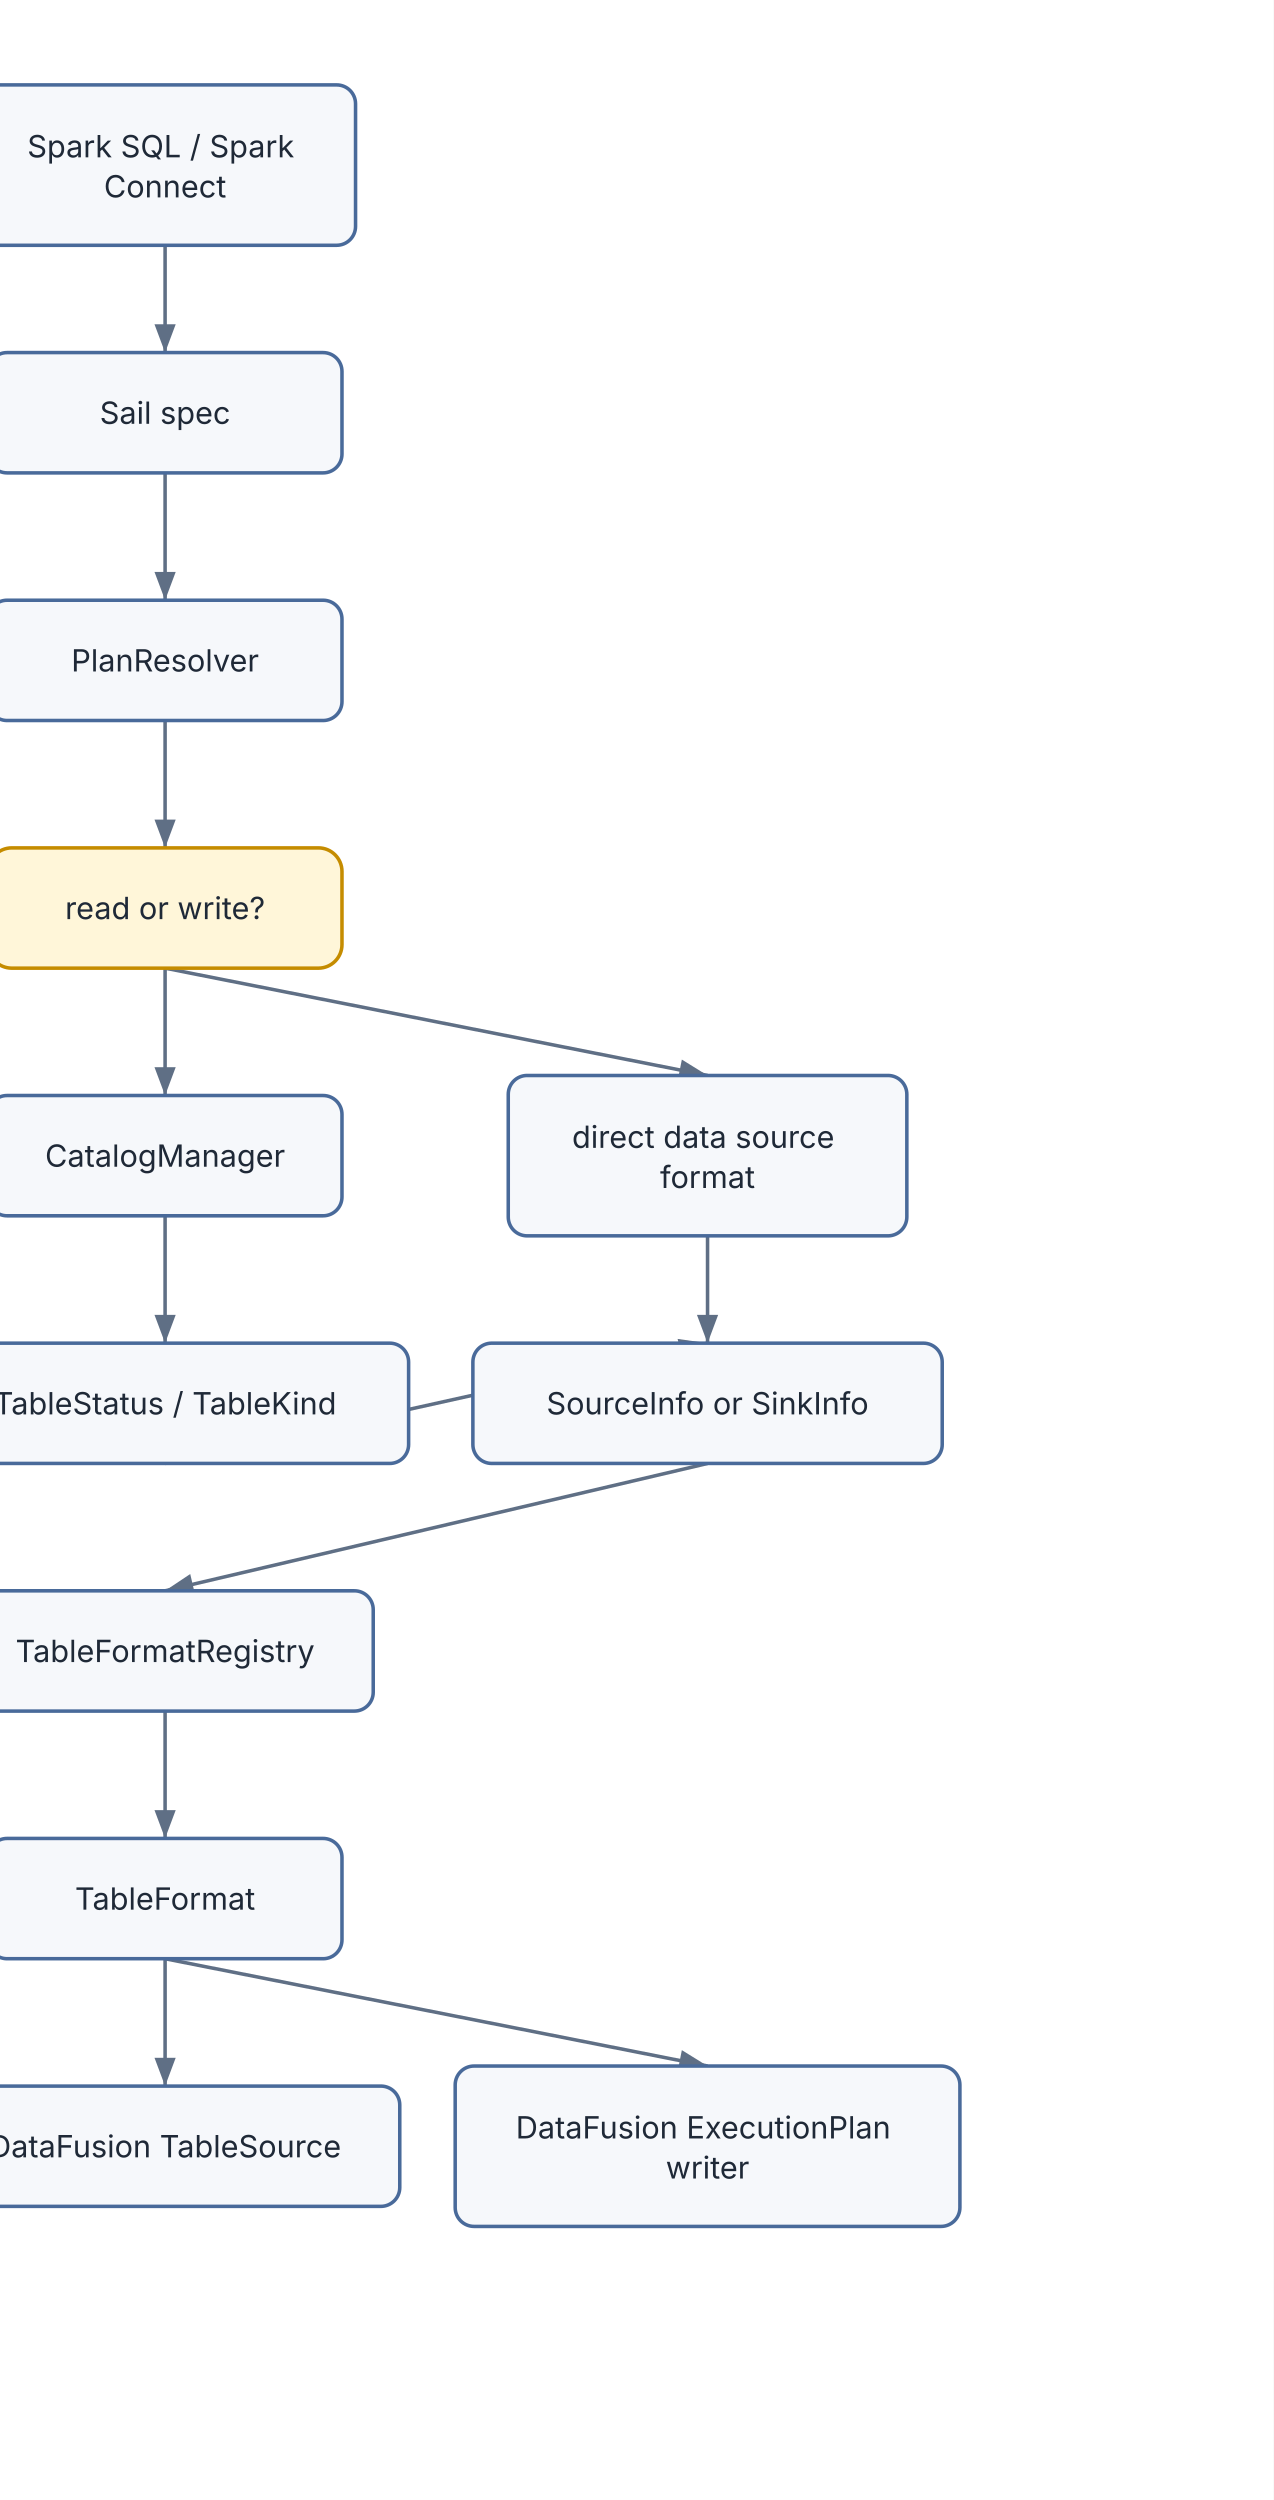
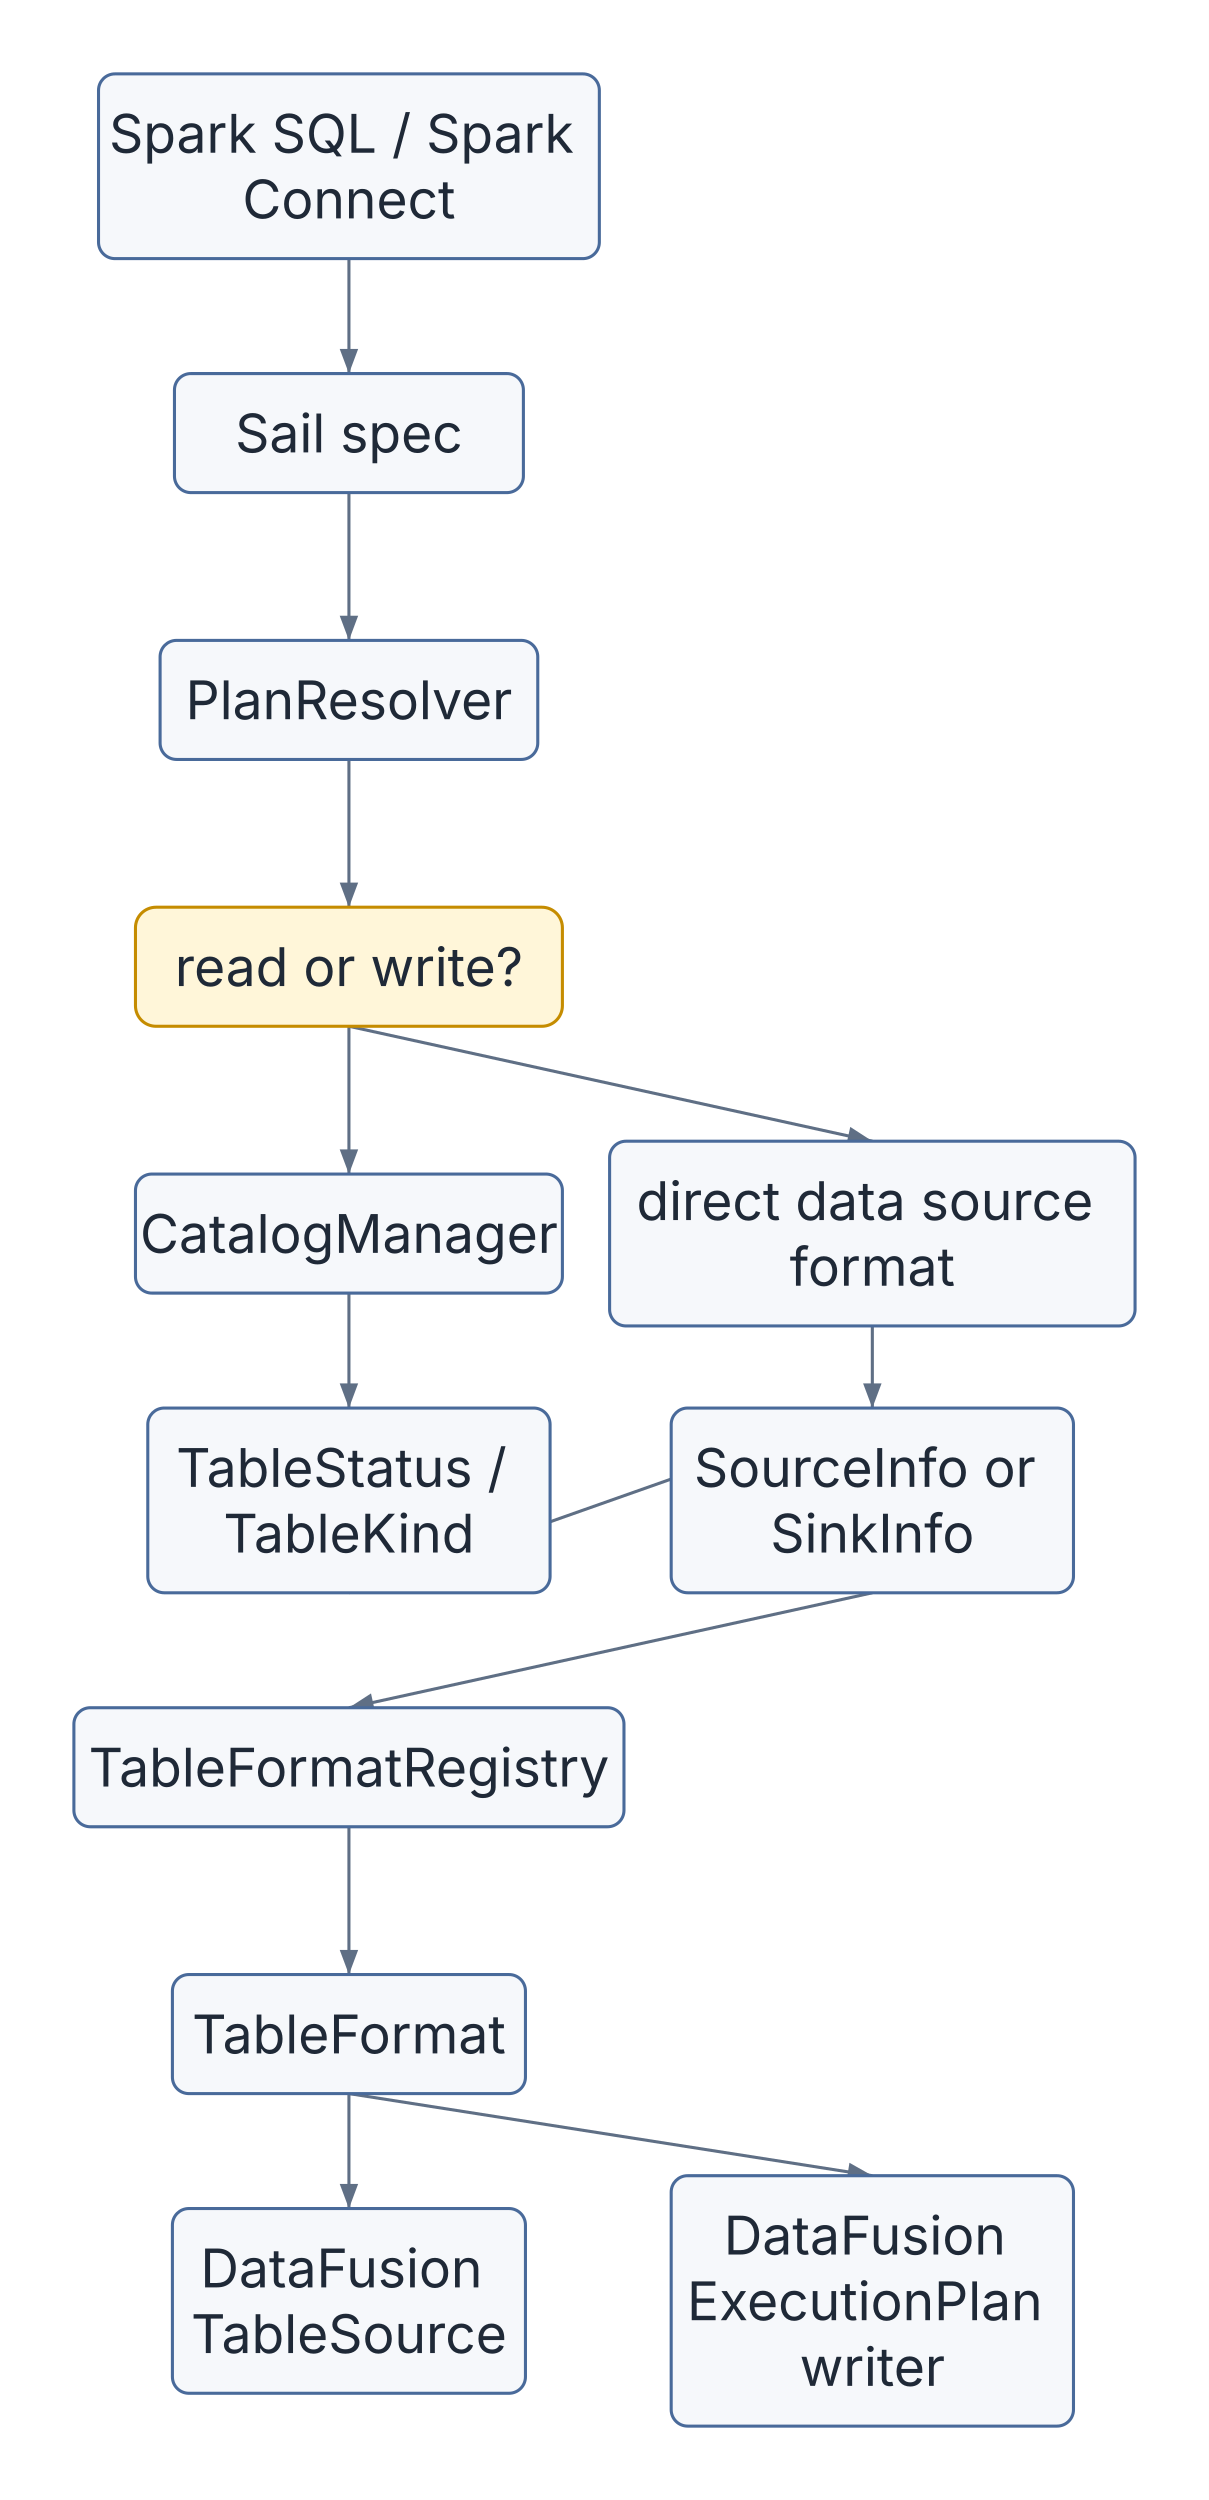
- <svg xmlns="http://www.w3.org/2000/svg" width="540" height="1060" viewBox="0 0 540 1060">
+ <svg xmlns="http://www.w3.org/2000/svg" width="589" height="1218" viewBox="0 0 589 1218">
  <defs>
    <marker id="arrow" markerWidth="10" markerHeight="10" refX="8" refY="3" orient="auto" markerUnits="strokeWidth">
      <path d="M0,0 L0,6 L8,3 z" fill="#5f6f85" />
    </marker>
  </defs>
-   <rect x="0" y="0" width="540" height="1060" fill="white" />
-   <line x1="70" y1="104" x2="70" y2="149.5" stroke="#5f6f85" stroke-width="1.5" marker-end="url(#arrow)" />
-   <line x1="70" y1="200.5" x2="70" y2="254.5" stroke="#5f6f85" stroke-width="1.5" marker-end="url(#arrow)" />
-   <line x1="70" y1="305.5" x2="70" y2="359.5" stroke="#5f6f85" stroke-width="1.5" marker-end="url(#arrow)" />
-   <line x1="70" y1="410.5" x2="70" y2="464.5" stroke="#5f6f85" stroke-width="1.5" marker-end="url(#arrow)" />
-   <line x1="70" y1="410.5" x2="300" y2="456" stroke="#5f6f85" stroke-width="1.5" marker-end="url(#arrow)" />
-   <line x1="70" y1="515.5" x2="70" y2="569.5" stroke="#5f6f85" stroke-width="1.5" marker-end="url(#arrow)" />
-   <line x1="300" y1="524" x2="300" y2="569.5" stroke="#5f6f85" stroke-width="1.5" marker-end="url(#arrow)" />
-   <line x1="70" y1="620.5" x2="300" y2="569.5" stroke="#5f6f85" stroke-width="1.5" marker-end="url(#arrow)" />
-   <line x1="300" y1="620.5" x2="70" y2="674.5" stroke="#5f6f85" stroke-width="1.5" marker-end="url(#arrow)" />
-   <line x1="70" y1="725.5" x2="70" y2="779.5" stroke="#5f6f85" stroke-width="1.5" marker-end="url(#arrow)" />
-   <line x1="70" y1="830.5" x2="70" y2="884.5" stroke="#5f6f85" stroke-width="1.5" marker-end="url(#arrow)" />
-   <line x1="70" y1="830.5" x2="300" y2="876" stroke="#5f6f85" stroke-width="1.5" marker-end="url(#arrow)" />
-   <rect x="-10.75" y="36" width="161.5" height="68" rx="8" fill="#f6f8fb" stroke="#496a9a" stroke-width="1.5" />
-   <text x="70" y="62" text-anchor="middle" dominant-baseline="middle" font-family="Inter, Helvetica, Arial, sans-serif" font-size="13" fill="#1f2937">
-     <tspan x="70" dy="0">Spark SQL / Spark</tspan>
-     <tspan x="70" dy="17">Connect</tspan>
+   <rect x="0" y="0" width="589" height="1218" fill="white" />
+   <line x1="170" y1="126" x2="170" y2="182" stroke="#5f6f85" stroke-width="1.5" marker-end="url(#arrow)" />
+   <line x1="170" y1="240" x2="170" y2="312" stroke="#5f6f85" stroke-width="1.5" marker-end="url(#arrow)" />
+   <line x1="170" y1="370" x2="170" y2="442" stroke="#5f6f85" stroke-width="1.5" marker-end="url(#arrow)" />
+   <line x1="170" y1="500" x2="170" y2="572" stroke="#5f6f85" stroke-width="1.5" marker-end="url(#arrow)" />
+   <line x1="170" y1="500" x2="425" y2="556" stroke="#5f6f85" stroke-width="1.5" marker-end="url(#arrow)" />
+   <line x1="170" y1="630" x2="170" y2="686" stroke="#5f6f85" stroke-width="1.5" marker-end="url(#arrow)" />
+   <line x1="425" y1="646" x2="425" y2="686" stroke="#5f6f85" stroke-width="1.5" marker-end="url(#arrow)" />
+   <line x1="170" y1="776" x2="425" y2="686" stroke="#5f6f85" stroke-width="1.5" marker-end="url(#arrow)" />
+   <line x1="425" y1="776" x2="170" y2="832" stroke="#5f6f85" stroke-width="1.5" marker-end="url(#arrow)" />
+   <line x1="170" y1="890" x2="170" y2="962" stroke="#5f6f85" stroke-width="1.5" marker-end="url(#arrow)" />
+   <line x1="170" y1="1020" x2="170" y2="1076" stroke="#5f6f85" stroke-width="1.5" marker-end="url(#arrow)" />
+   <line x1="170" y1="1020" x2="425" y2="1060" stroke="#5f6f85" stroke-width="1.5" marker-end="url(#arrow)" />
+   <rect x="48" y="36" width="244" height="90" rx="8" fill="#f6f8fb" stroke="#496a9a" stroke-width="1.5" />
+   <text x="170" y="65" text-anchor="middle" dominant-baseline="middle" font-family="Inter, Helvetica, Arial, sans-serif" font-size="26" fill="#1f2937">
+     <tspan x="170" dy="0">Spark SQL / Spark</tspan>
+     <tspan x="170" dy="32">Connect</tspan>
  </text>
-   <rect x="-5" y="149.5" width="150" height="51" rx="8" fill="#f6f8fb" stroke="#496a9a" stroke-width="1.5" />
-   <text x="70" y="175" text-anchor="middle" dominant-baseline="middle" font-family="Inter, Helvetica, Arial, sans-serif" font-size="13" fill="#1f2937">
-     <tspan x="70" dy="0">Sail spec</tspan>
+   <rect x="85" y="182" width="170" height="58" rx="8" fill="#f6f8fb" stroke="#496a9a" stroke-width="1.5" />
+   <text x="170" y="211" text-anchor="middle" dominant-baseline="middle" font-family="Inter, Helvetica, Arial, sans-serif" font-size="26" fill="#1f2937">
+     <tspan x="170" dy="0">Sail spec</tspan>
  </text>
-   <rect x="-5" y="254.5" width="150" height="51" rx="8" fill="#f6f8fb" stroke="#496a9a" stroke-width="1.5" />
-   <text x="70" y="280" text-anchor="middle" dominant-baseline="middle" font-family="Inter, Helvetica, Arial, sans-serif" font-size="13" fill="#1f2937">
-     <tspan x="70" dy="0">PlanResolver</tspan>
+   <rect x="78" y="312" width="184" height="58" rx="8" fill="#f6f8fb" stroke="#496a9a" stroke-width="1.5" />
+   <text x="170" y="341" text-anchor="middle" dominant-baseline="middle" font-family="Inter, Helvetica, Arial, sans-serif" font-size="26" fill="#1f2937">
+     <tspan x="170" dy="0">PlanResolver</tspan>
  </text>
-   <rect x="-5" y="359.5" width="150" height="51" rx="10" fill="#fff6d9" stroke="#c58c00" stroke-width="1.5" />
-   <text x="70" y="385" text-anchor="middle" dominant-baseline="middle" font-family="Inter, Helvetica, Arial, sans-serif" font-size="13" fill="#1f2937">
-     <tspan x="70" dy="0">read or write?</tspan>
+   <rect x="66" y="442" width="208" height="58" rx="10" fill="#fff6d9" stroke="#c58c00" stroke-width="1.5" />
+   <text x="170" y="471" text-anchor="middle" dominant-baseline="middle" font-family="Inter, Helvetica, Arial, sans-serif" font-size="26" fill="#1f2937">
+     <tspan x="170" dy="0">read or write?</tspan>
  </text>
-   <rect x="-5" y="464.5" width="150" height="51" rx="8" fill="#f6f8fb" stroke="#496a9a" stroke-width="1.5" />
-   <text x="70" y="490" text-anchor="middle" dominant-baseline="middle" font-family="Inter, Helvetica, Arial, sans-serif" font-size="13" fill="#1f2937">
-     <tspan x="70" dy="0">CatalogManager</tspan>
+   <rect x="66" y="572" width="208" height="58" rx="8" fill="#f6f8fb" stroke="#496a9a" stroke-width="1.5" />
+   <text x="170" y="601" text-anchor="middle" dominant-baseline="middle" font-family="Inter, Helvetica, Arial, sans-serif" font-size="26" fill="#1f2937">
+     <tspan x="170" dy="0">CatalogManager</tspan>
  </text>
-   <rect x="215.5" y="456" width="169" height="68" rx="8" fill="#f6f8fb" stroke="#496a9a" stroke-width="1.5" />
-   <text x="300" y="482" text-anchor="middle" dominant-baseline="middle" font-family="Inter, Helvetica, Arial, sans-serif" font-size="13" fill="#1f2937">
-     <tspan x="300" dy="0">direct data source</tspan>
-     <tspan x="300" dy="17">format</tspan>
+   <rect x="297" y="556" width="256" height="90" rx="8" fill="#f6f8fb" stroke="#496a9a" stroke-width="1.5" />
+   <text x="425" y="585" text-anchor="middle" dominant-baseline="middle" font-family="Inter, Helvetica, Arial, sans-serif" font-size="26" fill="#1f2937">
+     <tspan x="425" dy="0">direct data source</tspan>
+     <tspan x="425" dy="32">format</tspan>
  </text>
-   <rect x="-33.25" y="569.5" width="206.5" height="51" rx="8" fill="#f6f8fb" stroke="#496a9a" stroke-width="1.5" />
-   <text x="70" y="595" text-anchor="middle" dominant-baseline="middle" font-family="Inter, Helvetica, Arial, sans-serif" font-size="13" fill="#1f2937">
-     <tspan x="70" dy="0">TableStatus / TableKind</tspan>
+   <rect x="72" y="686" width="196" height="90" rx="8" fill="#f6f8fb" stroke="#496a9a" stroke-width="1.5" />
+   <text x="170" y="715" text-anchor="middle" dominant-baseline="middle" font-family="Inter, Helvetica, Arial, sans-serif" font-size="26" fill="#1f2937">
+     <tspan x="170" dy="0">TableStatus /</tspan>
+     <tspan x="170" dy="32">TableKind</tspan>
  </text>
-   <rect x="200.5" y="569.5" width="199" height="51" rx="8" fill="#f6f8fb" stroke="#496a9a" stroke-width="1.5" />
-   <text x="300" y="595" text-anchor="middle" dominant-baseline="middle" font-family="Inter, Helvetica, Arial, sans-serif" font-size="13" fill="#1f2937">
-     <tspan x="300" dy="0">SourceInfo or SinkInfo</tspan>
+   <rect x="327" y="686" width="196" height="90" rx="8" fill="#f6f8fb" stroke="#496a9a" stroke-width="1.5" />
+   <text x="425" y="715" text-anchor="middle" dominant-baseline="middle" font-family="Inter, Helvetica, Arial, sans-serif" font-size="26" fill="#1f2937">
+     <tspan x="425" dy="0">SourceInfo or</tspan>
+     <tspan x="425" dy="32">SinkInfo</tspan>
  </text>
-   <rect x="-18.25" y="674.5" width="176.5" height="51" rx="8" fill="#f6f8fb" stroke="#496a9a" stroke-width="1.5" />
-   <text x="70" y="700" text-anchor="middle" dominant-baseline="middle" font-family="Inter, Helvetica, Arial, sans-serif" font-size="13" fill="#1f2937">
-     <tspan x="70" dy="0">TableFormatRegistry</tspan>
+   <rect x="36" y="832" width="268" height="58" rx="8" fill="#f6f8fb" stroke="#496a9a" stroke-width="1.5" />
+   <text x="170" y="861" text-anchor="middle" dominant-baseline="middle" font-family="Inter, Helvetica, Arial, sans-serif" font-size="26" fill="#1f2937">
+     <tspan x="170" dy="0">TableFormatRegistry</tspan>
  </text>
-   <rect x="-5" y="779.5" width="150" height="51" rx="8" fill="#f6f8fb" stroke="#496a9a" stroke-width="1.5" />
-   <text x="70" y="805" text-anchor="middle" dominant-baseline="middle" font-family="Inter, Helvetica, Arial, sans-serif" font-size="13" fill="#1f2937">
-     <tspan x="70" dy="0">TableFormat</tspan>
+   <rect x="84" y="962" width="172" height="58" rx="8" fill="#f6f8fb" stroke="#496a9a" stroke-width="1.5" />
+   <text x="170" y="991" text-anchor="middle" dominant-baseline="middle" font-family="Inter, Helvetica, Arial, sans-serif" font-size="26" fill="#1f2937">
+     <tspan x="170" dy="0">TableFormat</tspan>
  </text>
-   <rect x="-29.5" y="884.5" width="199" height="51" rx="8" fill="#f6f8fb" stroke="#496a9a" stroke-width="1.5" />
-   <text x="70" y="910" text-anchor="middle" dominant-baseline="middle" font-family="Inter, Helvetica, Arial, sans-serif" font-size="13" fill="#1f2937">
-     <tspan x="70" dy="0">DataFusion TableSource</tspan>
+   <rect x="84" y="1076" width="172" height="90" rx="8" fill="#f6f8fb" stroke="#496a9a" stroke-width="1.5" />
+   <text x="170" y="1105" text-anchor="middle" dominant-baseline="middle" font-family="Inter, Helvetica, Arial, sans-serif" font-size="26" fill="#1f2937">
+     <tspan x="170" dy="0">DataFusion</tspan>
+     <tspan x="170" dy="32">TableSource</tspan>
  </text>
-   <rect x="193" y="876" width="214" height="68" rx="8" fill="#f6f8fb" stroke="#496a9a" stroke-width="1.5" />
-   <text x="300" y="902" text-anchor="middle" dominant-baseline="middle" font-family="Inter, Helvetica, Arial, sans-serif" font-size="13" fill="#1f2937">
-     <tspan x="300" dy="0">DataFusion ExecutionPlan</tspan>
-     <tspan x="300" dy="17">writer</tspan>
+   <rect x="327" y="1060" width="196" height="122" rx="8" fill="#f6f8fb" stroke="#496a9a" stroke-width="1.5" />
+   <text x="425" y="1089" text-anchor="middle" dominant-baseline="middle" font-family="Inter, Helvetica, Arial, sans-serif" font-size="26" fill="#1f2937">
+     <tspan x="425" dy="0">DataFusion</tspan>
+     <tspan x="425" dy="32">ExecutionPlan</tspan>
+     <tspan x="425" dy="32">writer</tspan>
  </text>
</svg>
